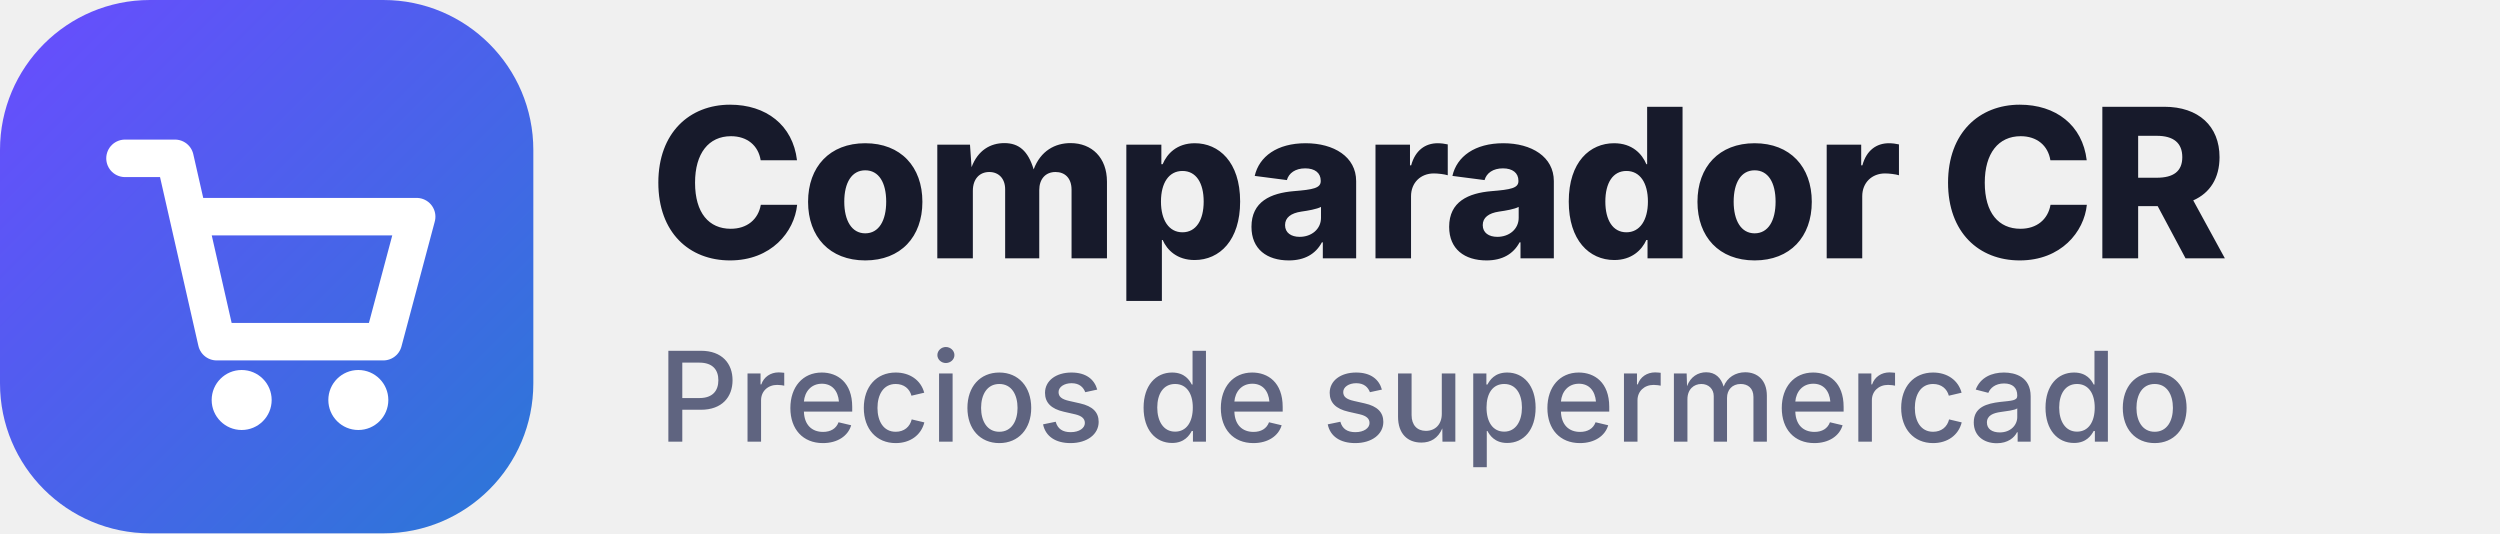
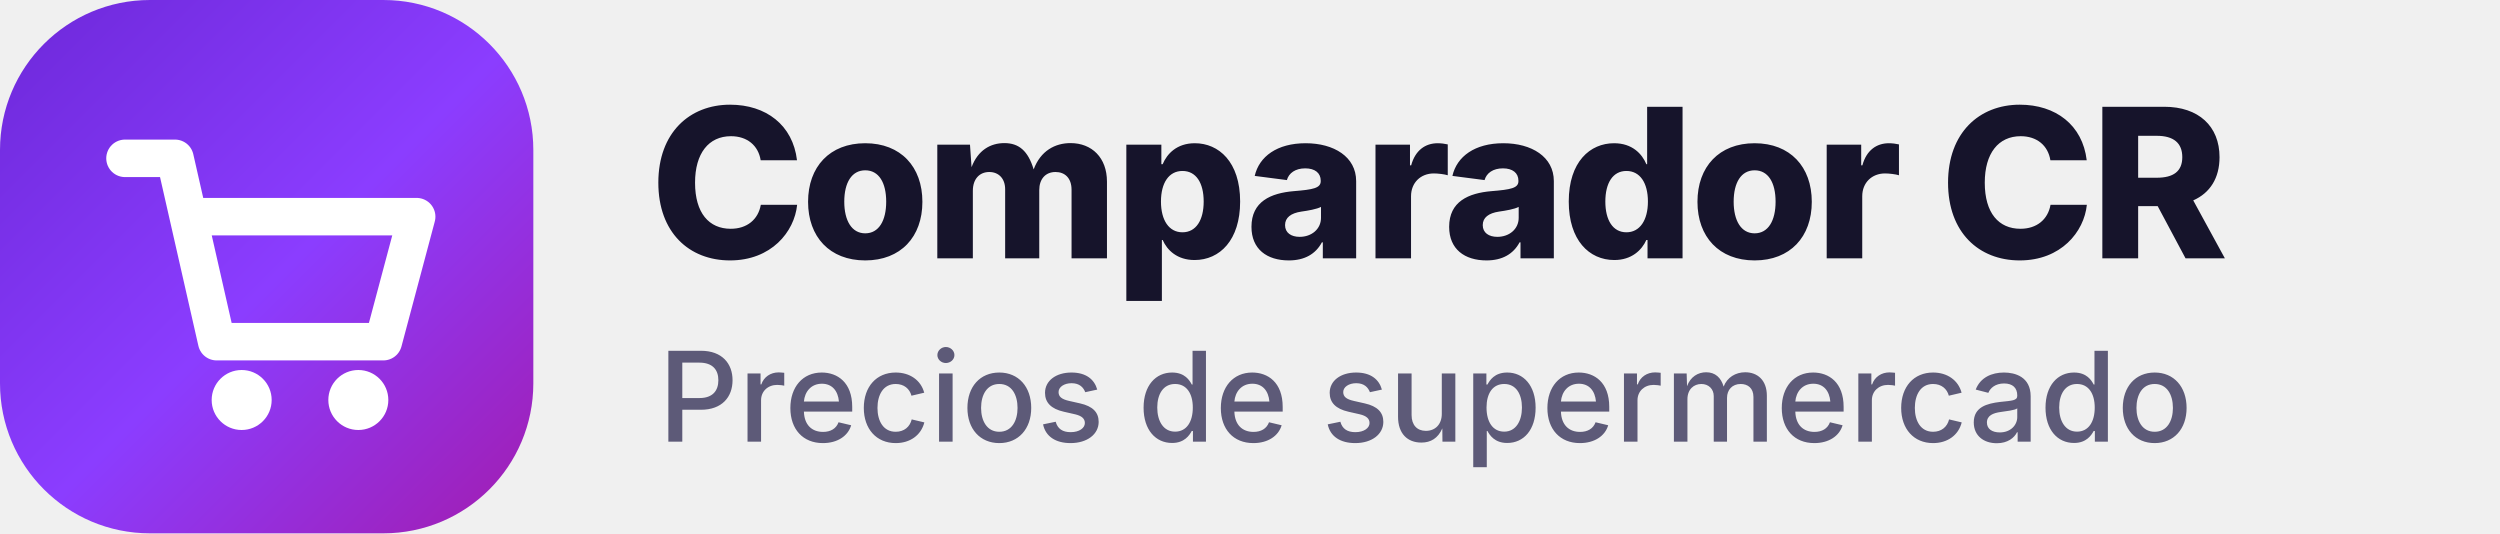
<svg xmlns="http://www.w3.org/2000/svg" viewBox="0 0 300 64">
  <defs>
    <linearGradient id="g" x1="0" y1="0" x2="1" y2="1">
-       <stop offset="0" stop-color="#6a4cff" />
-       <stop offset="1" stop-color="#2a78d6" />
+       <stop offset="0" stop-color="#6d28d9" />
+       <stop offset="0.52" stop-color="#8b3dff" />
+       <stop offset="1" stop-color="#a21caf" />
    </linearGradient>
  </defs>
  <rect x="0" y="0" width="64" height="64" rx="18" fill="url(#g)" />
  <path d="M15 19h6l5 22h20l4-15H24" fill="none" stroke="#fff" stroke-width="4.5" stroke-linecap="round" stroke-linejoin="round" />
  <circle cx="29" cy="48" r="3.6" fill="#fff" />
  <circle cx="43" cy="48" r="3.6" fill="#fff" />
-   <text x="78" y="31" font-family="Inter, Segoe UI, Helvetica, Arial, sans-serif" font-size="25" font-weight="800" fill="#171a2b" letter-spacing="-0.5">Comparador CR</text>
-   <text x="79" y="53" font-family="Inter, Segoe UI, Helvetica, Arial, sans-serif" font-size="15" font-weight="500" fill="#5f6480">Precios de supermercado</text>
+   <text x="78" y="31" font-family="Plus Jakarta Sans, Inter, Segoe UI, Helvetica, Arial, sans-serif" font-size="25" font-weight="800" fill="#16142b" letter-spacing="-0.5">Comparador CR</text>
+   <text x="79" y="53" font-family="Inter, Segoe UI, Helvetica, Arial, sans-serif" font-size="15" font-weight="500" fill="#5d5a78">Precios de supermercado</text>
</svg>
